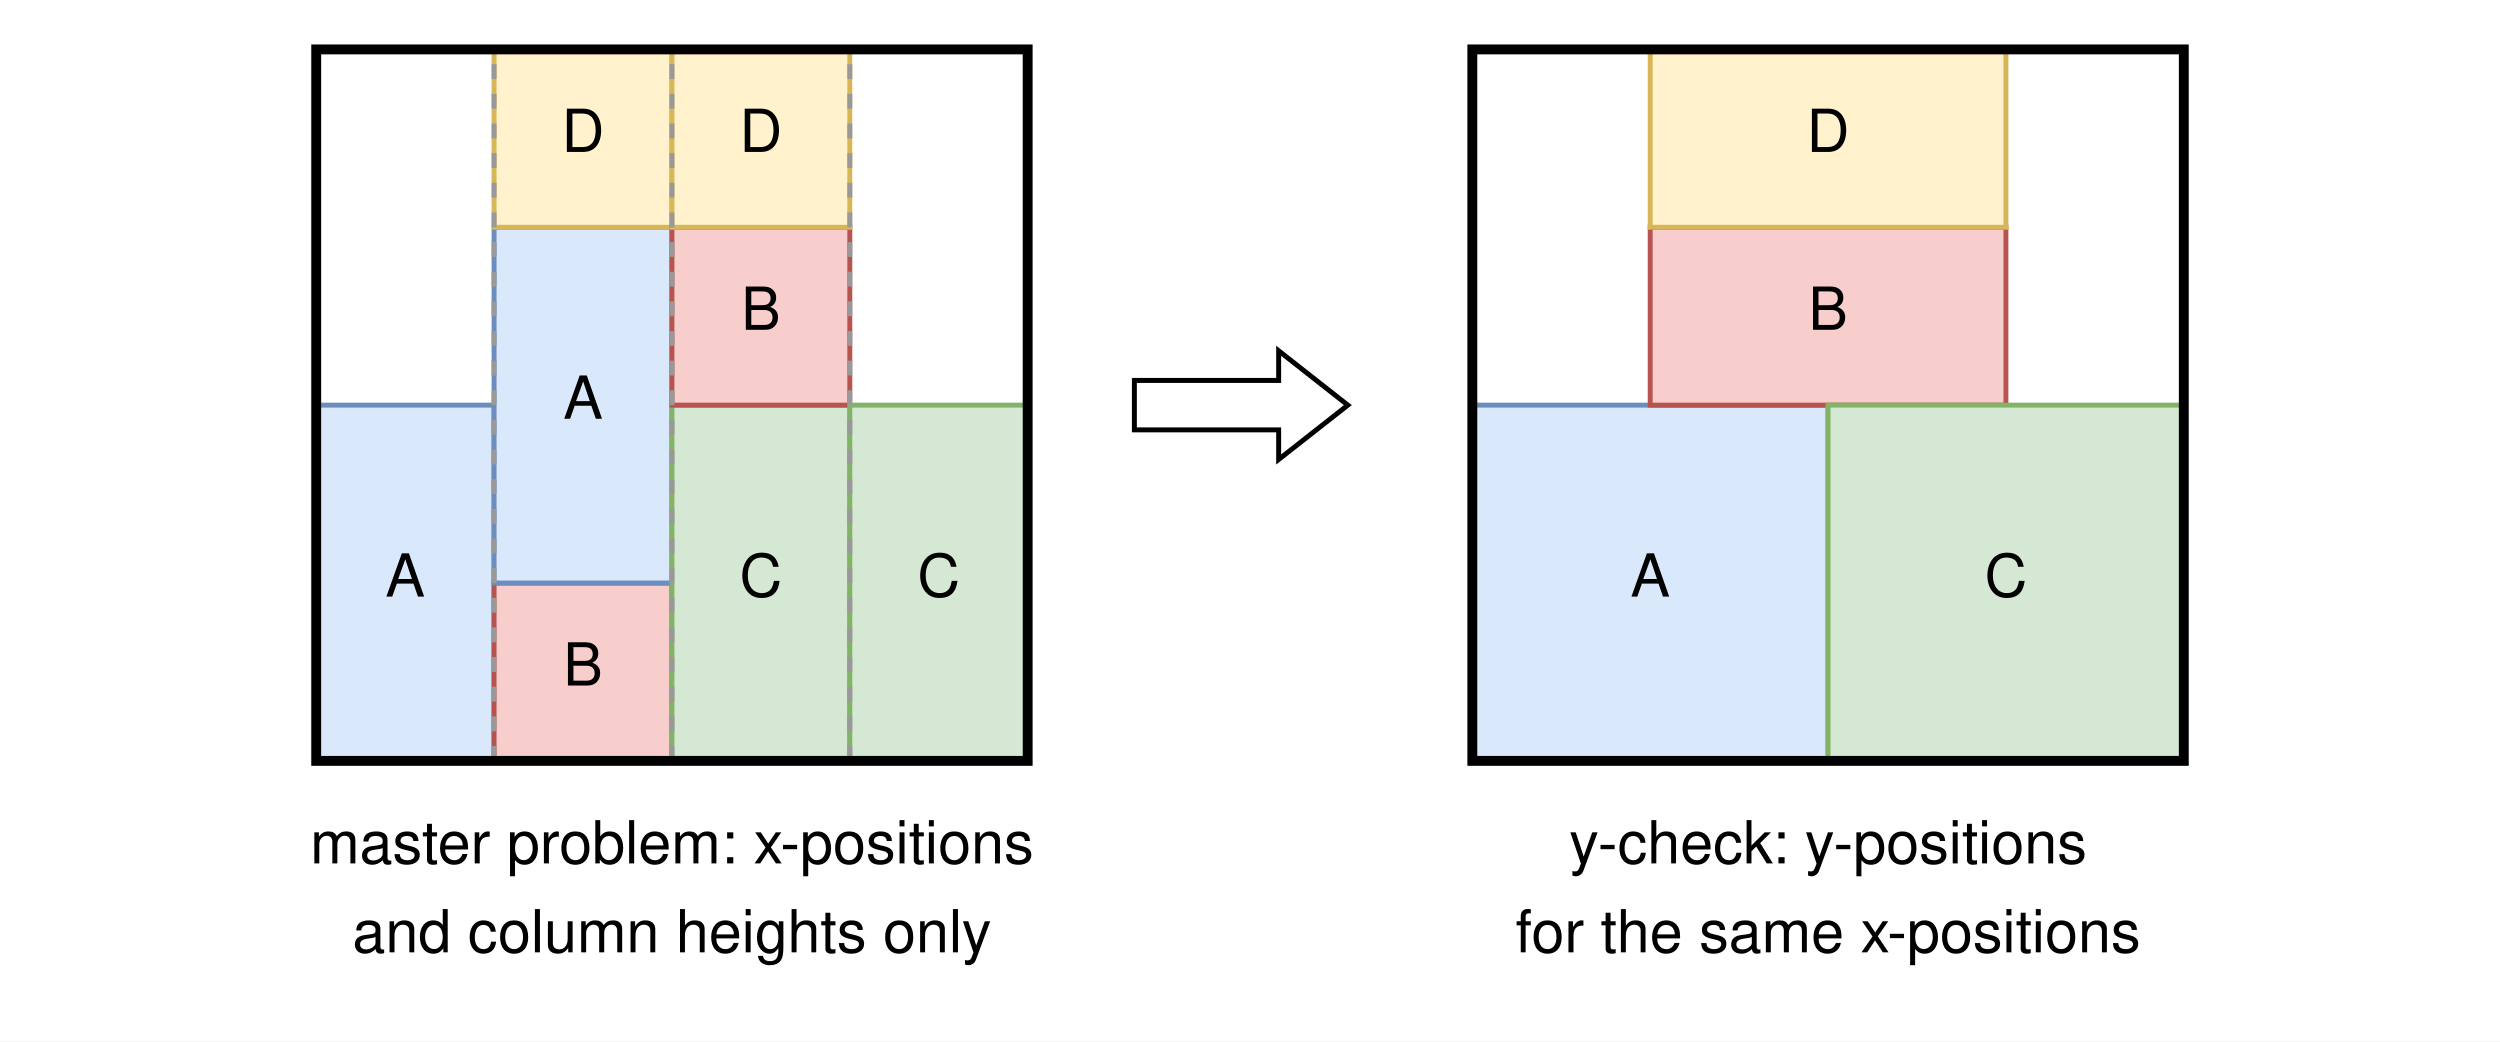
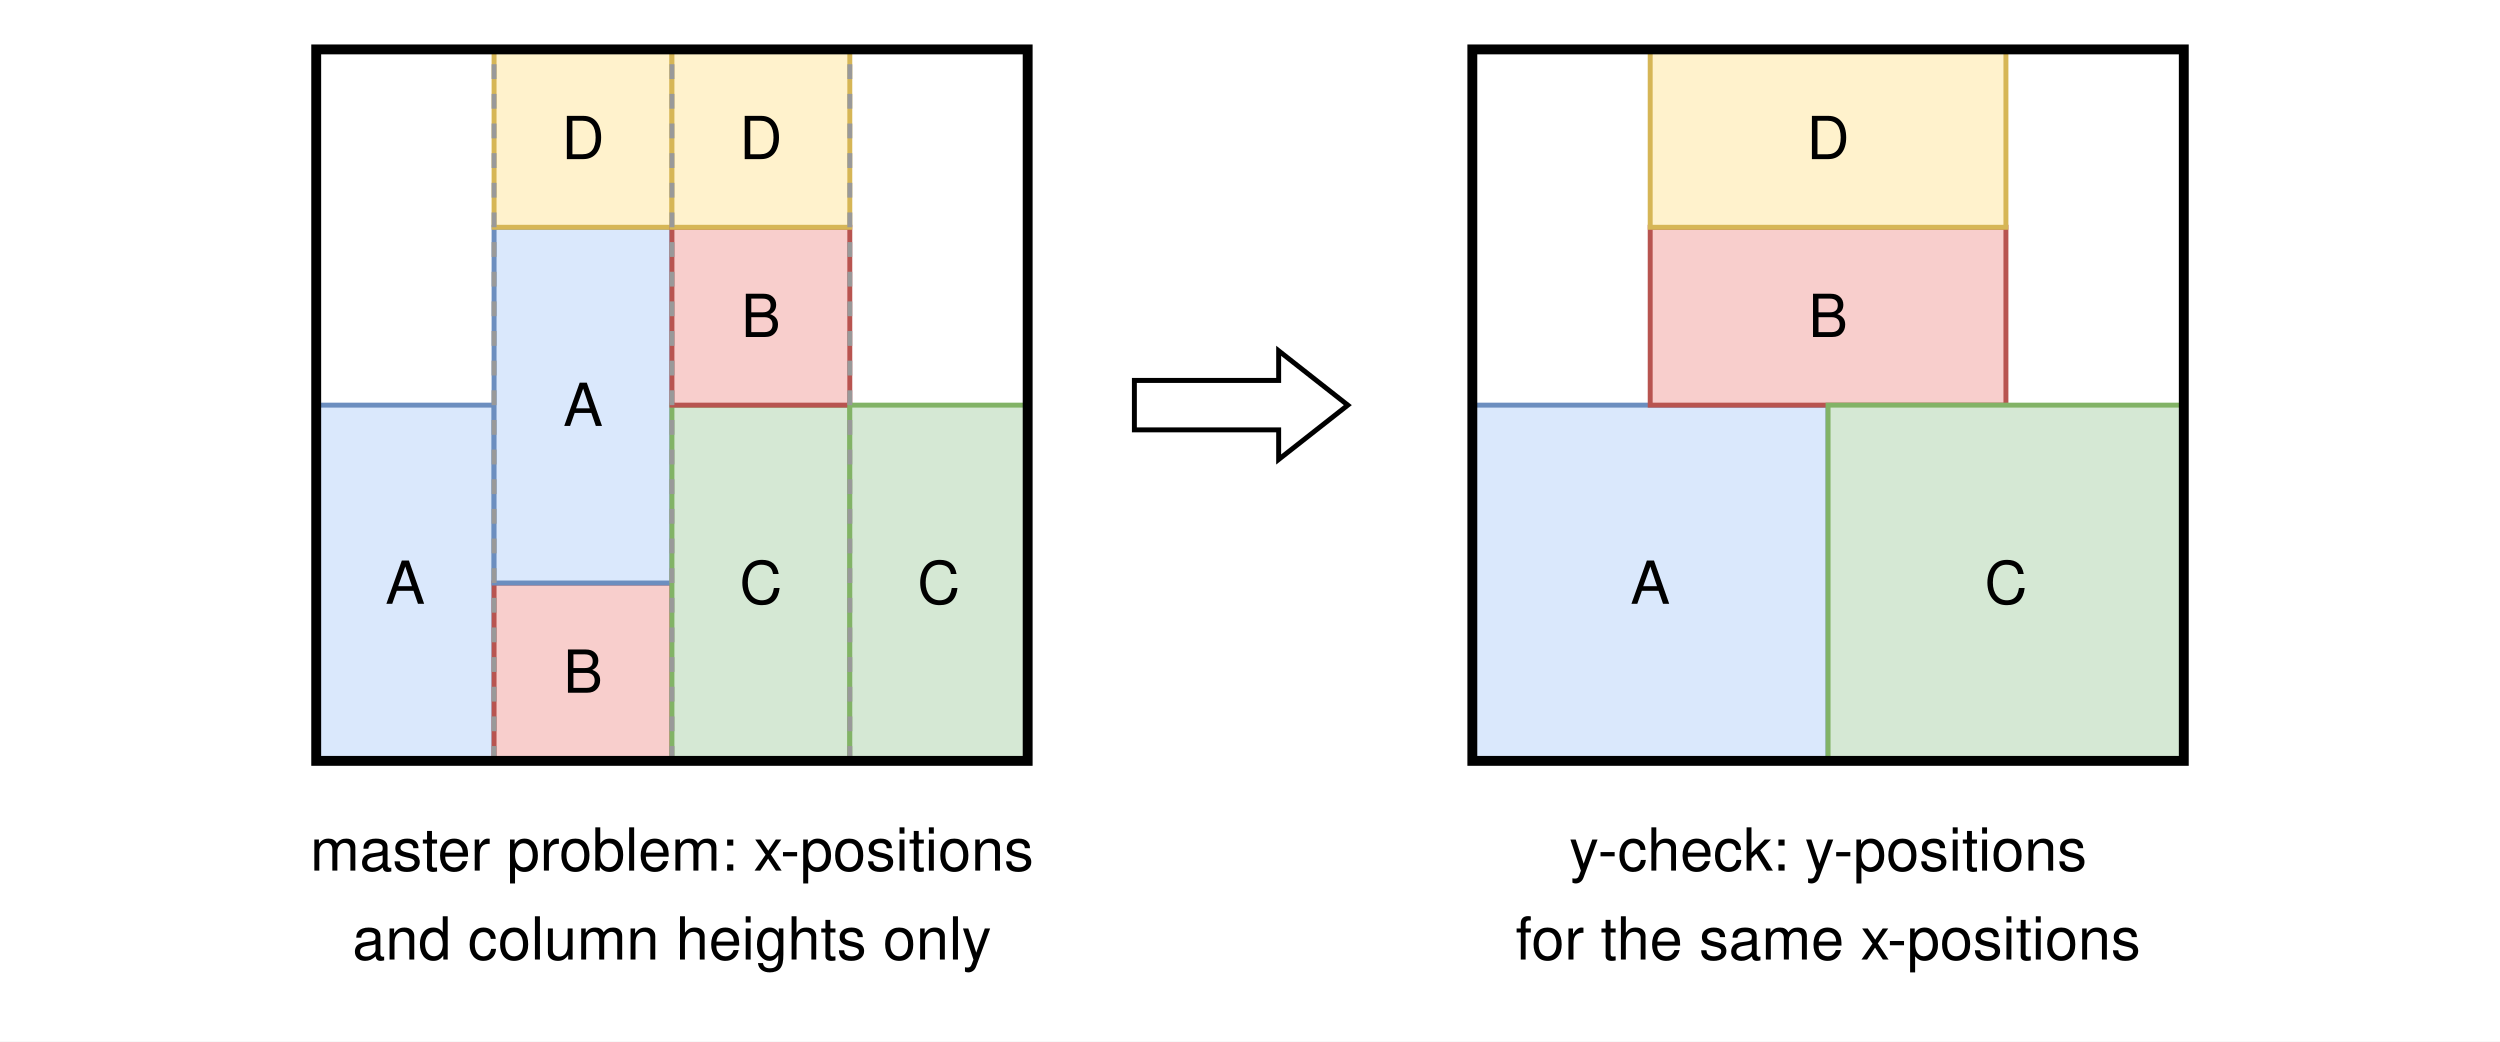
<svg xmlns="http://www.w3.org/2000/svg" width="506.0" height="210.8" viewBox="-64.0 -154 506.0 210.8">
  <rect x="-64.0" y="-154" width="506.0" height="210.8" fill="#ffffff" />
  <rect x="0" y="-72" width="36" height="72" fill="#dae8fc" stroke="#6c8ebf" stroke-width="1" />
-   <text font-family="Helvetica, Arial, sans-serif" font-size="12" fill="#000000" text-anchor="middle" dominant-baseline="central">
-     <tspan x="18.0" y="-36.0">A</tspan>
+   <text font-family="Helvetica, Arial, sans-serif" font-size="12" fill="#000000" text-anchor="middle">
+     <tspan x="18.0" y="-31.8">A</tspan>
  </text>
  <rect x="36" y="-36" width="36" height="36" fill="#f8cecc" stroke="#b85450" stroke-width="1" />
-   <text font-family="Helvetica, Arial, sans-serif" font-size="12" fill="#000000" text-anchor="middle" dominant-baseline="central">
-     <tspan x="54.0" y="-18.0">B</tspan>
+   <text font-family="Helvetica, Arial, sans-serif" font-size="12" fill="#000000" text-anchor="middle">
+     <tspan x="54.0" y="-13.8">B</tspan>
  </text>
  <rect x="36" y="-108" width="36" height="72" fill="#dae8fc" stroke="#6c8ebf" stroke-width="1" />
-   <text font-family="Helvetica, Arial, sans-serif" font-size="12" fill="#000000" text-anchor="middle" dominant-baseline="central">
-     <tspan x="54.0" y="-72.0">A</tspan>
+   <text font-family="Helvetica, Arial, sans-serif" font-size="12" fill="#000000" text-anchor="middle">
+     <tspan x="54.0" y="-67.8">A</tspan>
  </text>
  <rect x="36" y="-144" width="36" height="36" fill="#fff2cc" stroke="#d6b656" stroke-width="1" />
-   <text font-family="Helvetica, Arial, sans-serif" font-size="12" fill="#000000" text-anchor="middle" dominant-baseline="central">
-     <tspan x="54.0" y="-126.0">D</tspan>
+   <text font-family="Helvetica, Arial, sans-serif" font-size="12" fill="#000000" text-anchor="middle">
+     <tspan x="54.0" y="-121.8">D</tspan>
  </text>
  <rect x="72" y="-72" width="36" height="72" fill="#d5e8d4" stroke="#82b366" stroke-width="1" />
-   <text font-family="Helvetica, Arial, sans-serif" font-size="12" fill="#000000" text-anchor="middle" dominant-baseline="central">
-     <tspan x="90.0" y="-36.0">C</tspan>
+   <text font-family="Helvetica, Arial, sans-serif" font-size="12" fill="#000000" text-anchor="middle">
+     <tspan x="90.0" y="-31.8">C</tspan>
  </text>
  <rect x="72" y="-108" width="36" height="36" fill="#f8cecc" stroke="#b85450" stroke-width="1" />
-   <text font-family="Helvetica, Arial, sans-serif" font-size="12" fill="#000000" text-anchor="middle" dominant-baseline="central">
-     <tspan x="90.0" y="-90.0">B</tspan>
+   <text font-family="Helvetica, Arial, sans-serif" font-size="12" fill="#000000" text-anchor="middle">
+     <tspan x="90.0" y="-85.8">B</tspan>
  </text>
  <rect x="72" y="-144" width="36" height="36" fill="#fff2cc" stroke="#d6b656" stroke-width="1" />
-   <text font-family="Helvetica, Arial, sans-serif" font-size="12" fill="#000000" text-anchor="middle" dominant-baseline="central">
-     <tspan x="90.0" y="-126.0">D</tspan>
+   <text font-family="Helvetica, Arial, sans-serif" font-size="12" fill="#000000" text-anchor="middle">
+     <tspan x="90.0" y="-121.8">D</tspan>
  </text>
  <rect x="108" y="-72" width="36" height="72" fill="#d5e8d4" stroke="#82b366" stroke-width="1" />
-   <text font-family="Helvetica, Arial, sans-serif" font-size="12" fill="#000000" text-anchor="middle" dominant-baseline="central">
-     <tspan x="126.0" y="-36.0">C</tspan>
+   <text font-family="Helvetica, Arial, sans-serif" font-size="12" fill="#000000" text-anchor="middle">
+     <tspan x="126.0" y="-31.8">C</tspan>
  </text>
  <polyline points="36,0 36,-144" fill="none" stroke="#999999" stroke-width="1" stroke-dasharray="3 3" />
  <polyline points="72,0 72,-144" fill="none" stroke="#999999" stroke-width="1" stroke-dasharray="3 3" />
  <polyline points="108,0 108,-144" fill="none" stroke="#999999" stroke-width="1" stroke-dasharray="3 3" />
  <rect x="0" y="-144" width="144" height="144" fill="none" stroke="#000000" stroke-width="2" />
-   <text font-family="Helvetica, Arial, sans-serif" font-size="12" fill="#000000" text-anchor="middle" dominant-baseline="central">
-     <tspan x="72.0" y="18.0">master problem: x-positions</tspan>
+   <text font-family="Helvetica, Arial, sans-serif" font-size="12" fill="#000000" text-anchor="middle">
+     <tspan x="72.0" y="22.2">master problem: x-positions</tspan>
  </text>
-   <text font-family="Helvetica, Arial, sans-serif" font-size="12" fill="#000000" text-anchor="middle" dominant-baseline="central">
-     <tspan x="72.0" y="36.0">and column heights only</tspan>
+   <text font-family="Helvetica, Arial, sans-serif" font-size="12" fill="#000000" text-anchor="middle">
+     <tspan x="72.0" y="40.2">and column heights only</tspan>
  </text>
  <polygon points="165.6,-77.0 194.8,-77.0 194.8,-83.0 208.8,-72.0 194.8,-61.0 194.8,-67.0 165.6,-67.0" fill="#ffffff" stroke="#000000" />
  <rect x="234.0" y="-72" width="72" height="72" fill="#dae8fc" stroke="#6c8ebf" stroke-width="1" />
-   <text font-family="Helvetica, Arial, sans-serif" font-size="12" fill="#000000" text-anchor="middle" dominant-baseline="central">
-     <tspan x="270.0" y="-36.0">A</tspan>
+   <text font-family="Helvetica, Arial, sans-serif" font-size="12" fill="#000000" text-anchor="middle">
+     <tspan x="270.0" y="-31.8">A</tspan>
  </text>
  <rect x="270.0" y="-108" width="72" height="36" fill="#f8cecc" stroke="#b85450" stroke-width="1" />
-   <text font-family="Helvetica, Arial, sans-serif" font-size="12" fill="#000000" text-anchor="middle" dominant-baseline="central">
-     <tspan x="306.0" y="-90.0">B</tspan>
+   <text font-family="Helvetica, Arial, sans-serif" font-size="12" fill="#000000" text-anchor="middle">
+     <tspan x="306.0" y="-85.8">B</tspan>
  </text>
  <rect x="306.0" y="-72" width="72" height="72" fill="#d5e8d4" stroke="#82b366" stroke-width="1" />
-   <text font-family="Helvetica, Arial, sans-serif" font-size="12" fill="#000000" text-anchor="middle" dominant-baseline="central">
-     <tspan x="342.0" y="-36.0">C</tspan>
+   <text font-family="Helvetica, Arial, sans-serif" font-size="12" fill="#000000" text-anchor="middle">
+     <tspan x="342.0" y="-31.8">C</tspan>
  </text>
  <rect x="270.0" y="-144" width="72" height="36" fill="#fff2cc" stroke="#d6b656" stroke-width="1" />
-   <text font-family="Helvetica, Arial, sans-serif" font-size="12" fill="#000000" text-anchor="middle" dominant-baseline="central">
-     <tspan x="306.0" y="-126.0">D</tspan>
+   <text font-family="Helvetica, Arial, sans-serif" font-size="12" fill="#000000" text-anchor="middle">
+     <tspan x="306.0" y="-121.8">D</tspan>
  </text>
  <rect x="234.0" y="-144" width="144" height="144" fill="none" stroke="#000000" stroke-width="2" />
-   <text font-family="Helvetica, Arial, sans-serif" font-size="12" fill="#000000" text-anchor="middle" dominant-baseline="central">
-     <tspan x="306.0" y="18.0">y-check: y-positions</tspan>
+   <text font-family="Helvetica, Arial, sans-serif" font-size="12" fill="#000000" text-anchor="middle">
+     <tspan x="306.0" y="22.2">y-check: y-positions</tspan>
  </text>
-   <text font-family="Helvetica, Arial, sans-serif" font-size="12" fill="#000000" text-anchor="middle" dominant-baseline="central">
-     <tspan x="306.0" y="36.0">for the same x-positions</tspan>
+   <text font-family="Helvetica, Arial, sans-serif" font-size="12" fill="#000000" text-anchor="middle">
+     <tspan x="306.0" y="40.2">for the same x-positions</tspan>
  </text>
</svg>
